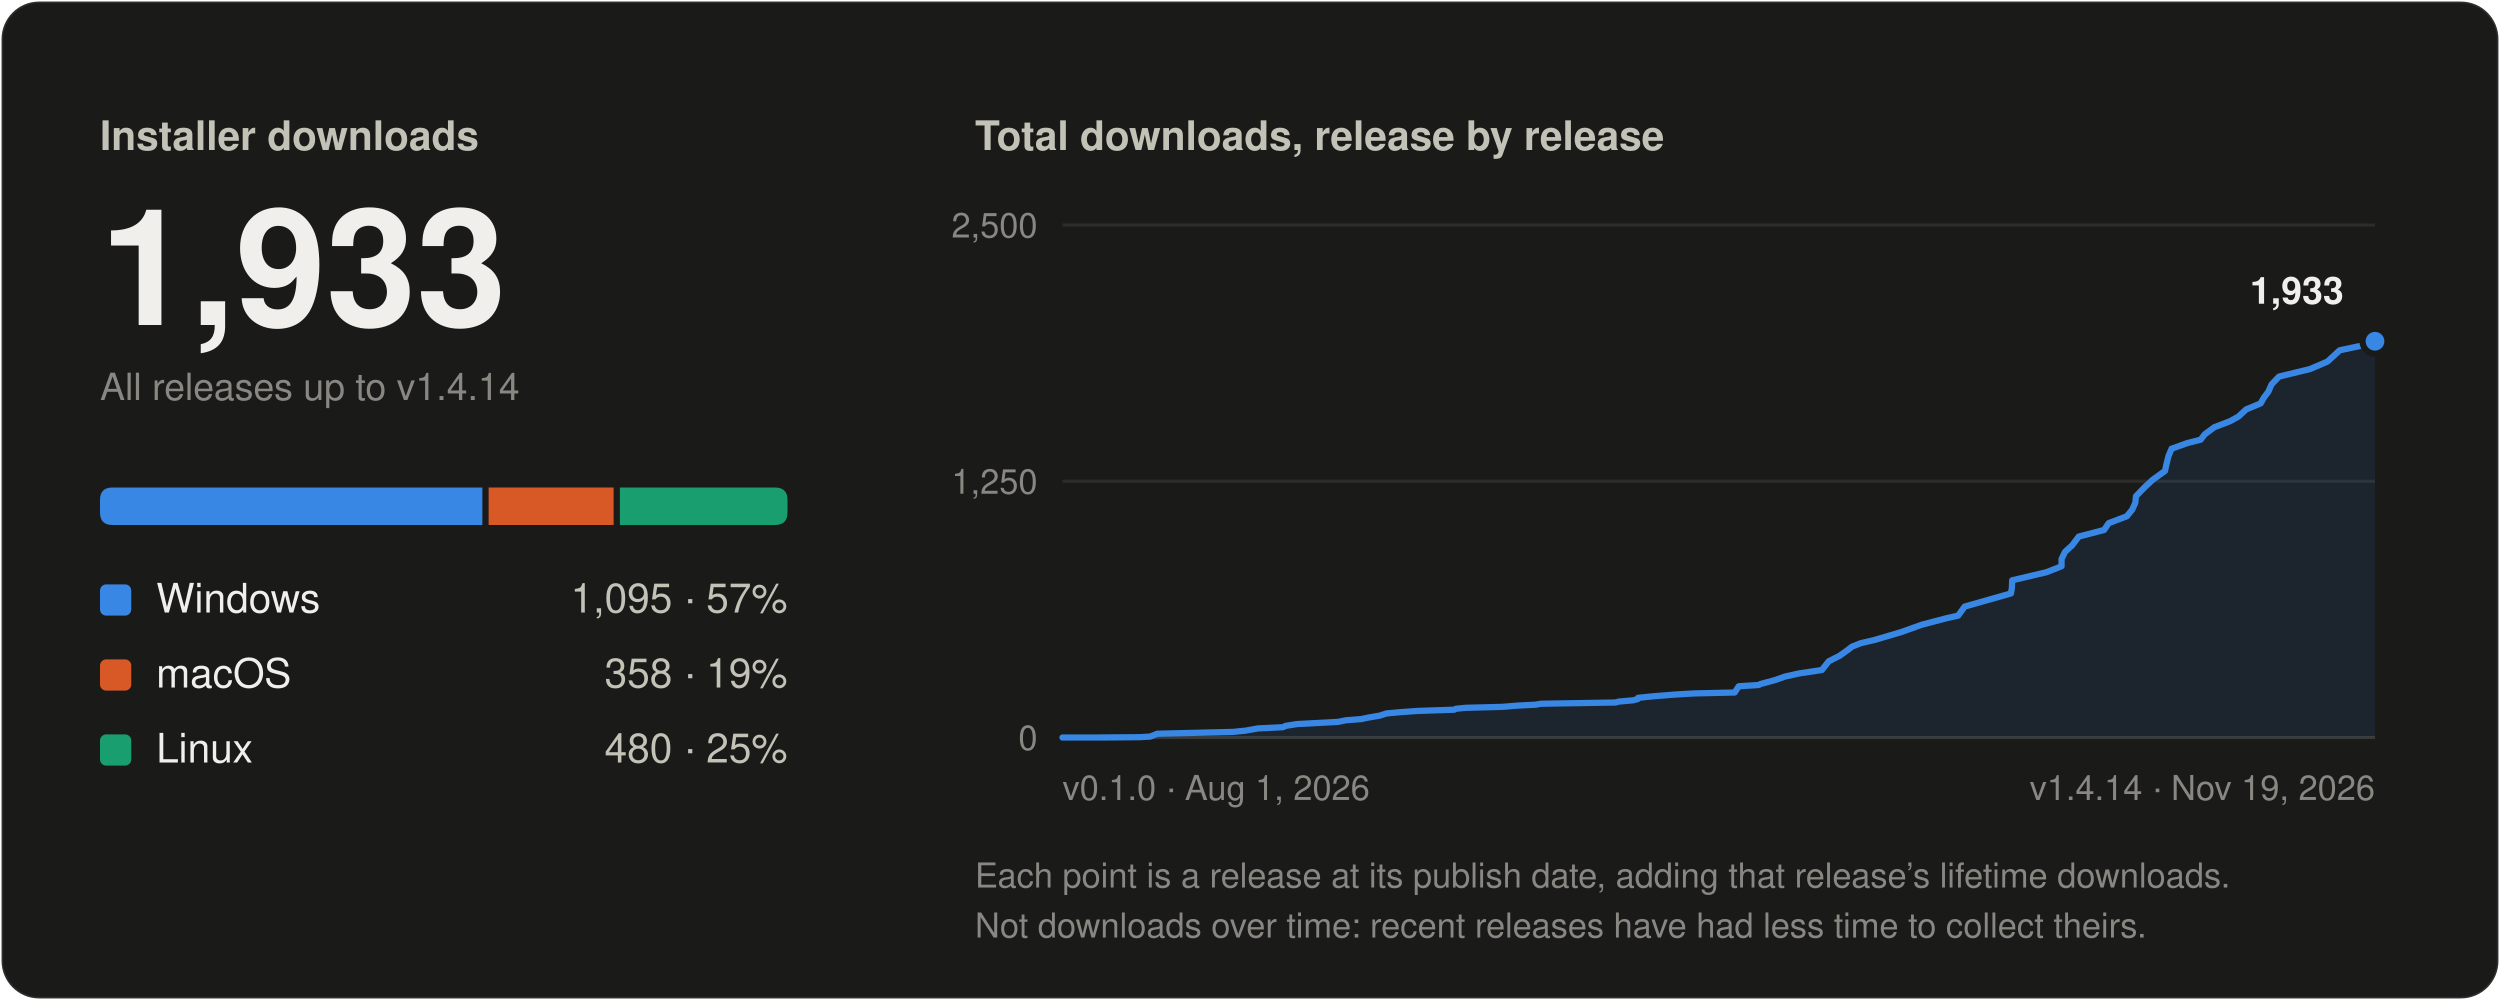
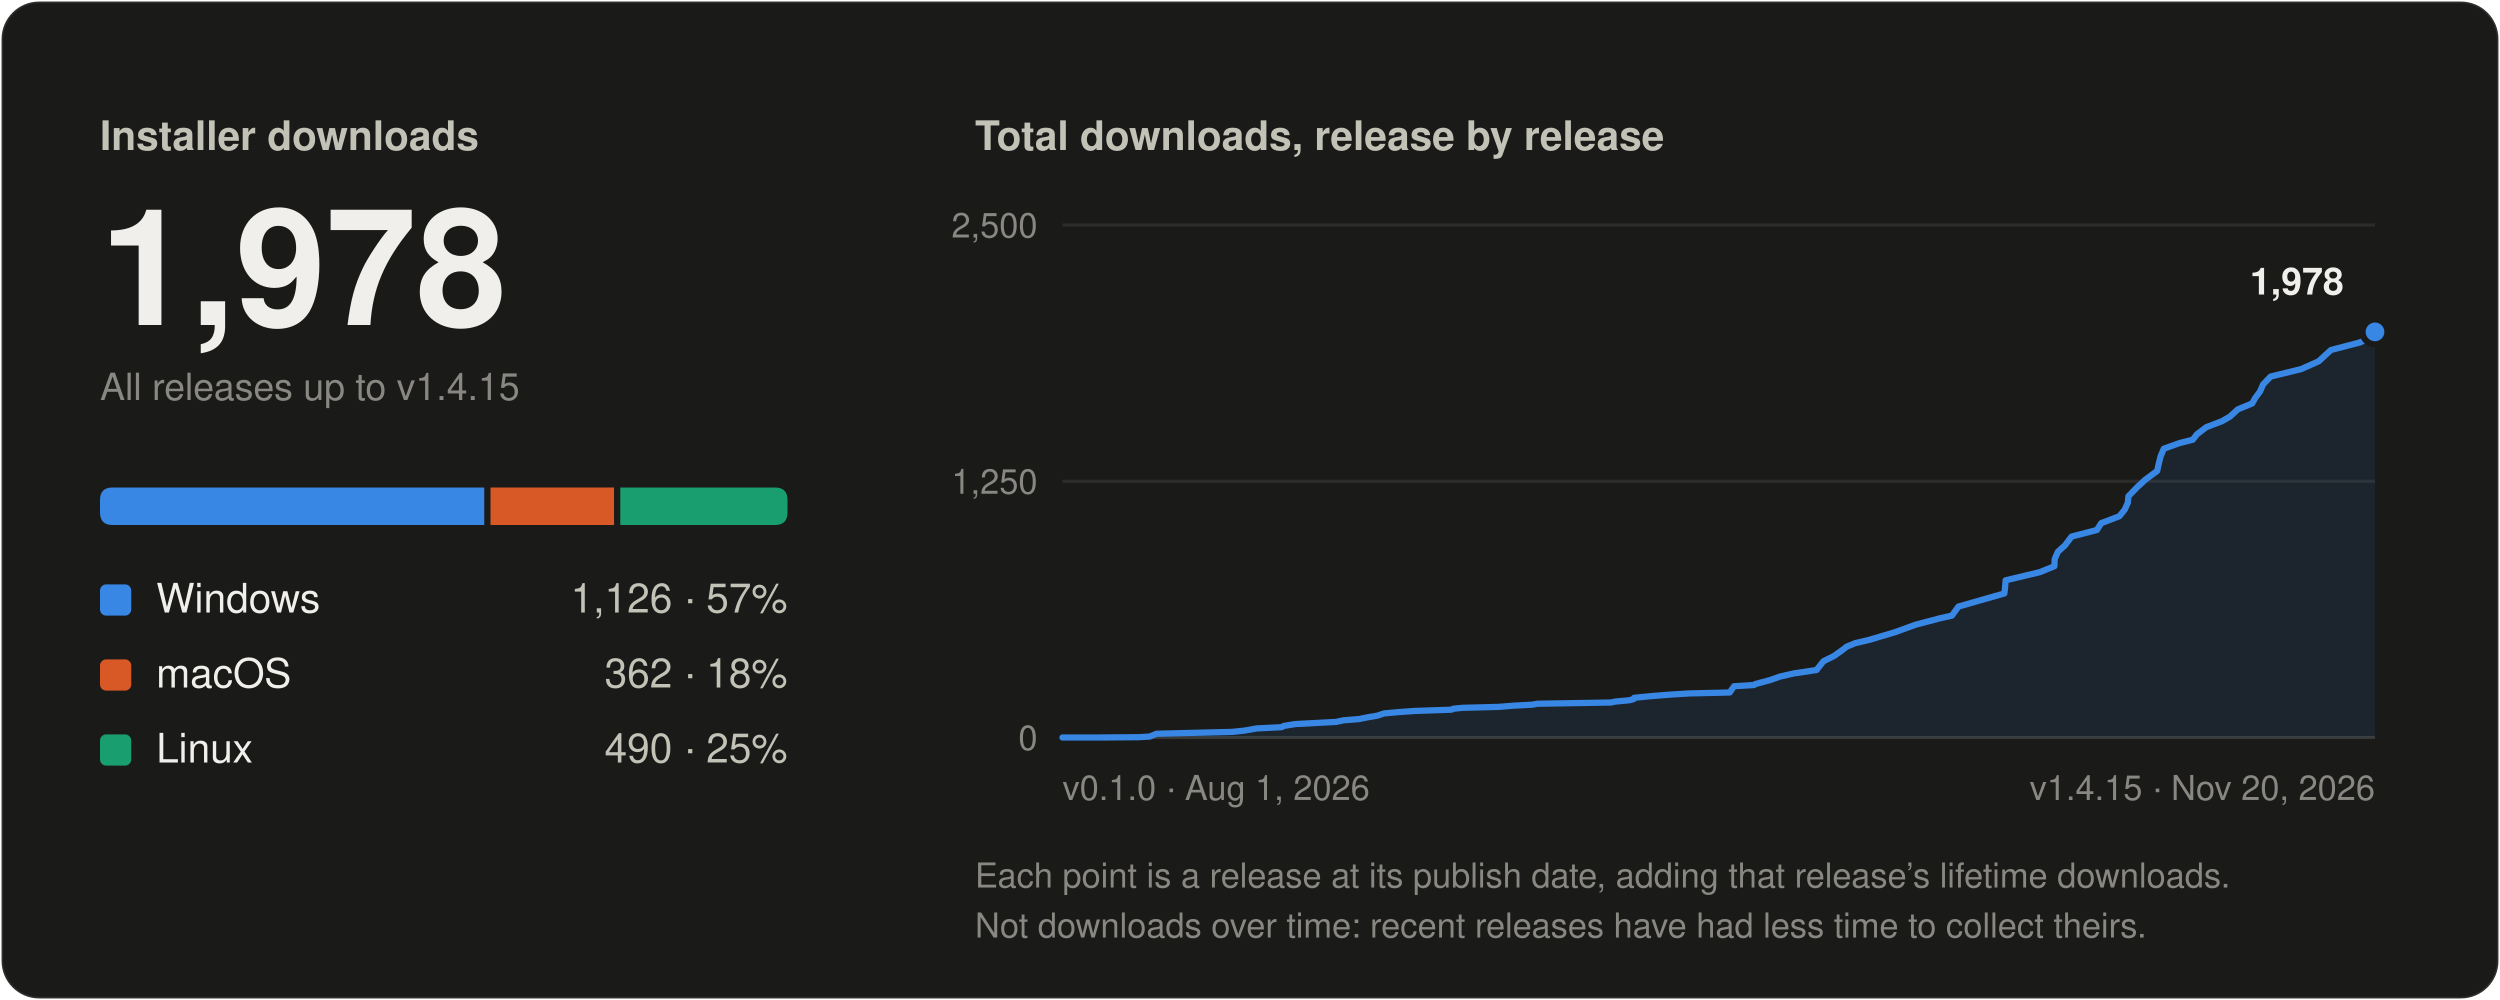
<svg xmlns="http://www.w3.org/2000/svg" width="800" height="320" viewBox="0 0 800 320" role="img" font-family="system-ui, -apple-system, &quot;Segoe UI&quot;, Helvetica, Arial, sans-serif">
  <rect x="0.5" y="0.5" width="799" height="319" rx="12" fill="#1a1a19" stroke="rgba(255,255,255,0.10)" />
  <text x="32" y="48" font-size="13" font-weight="600" fill="#c3c2b7" text-anchor="start">Installer downloads</text>
-   <text x="32" y="104" font-size="52" font-weight="700" fill="#f0efec" text-anchor="start">1,933</text>
-   <text x="32" y="128" font-size="12" font-weight="400" fill="#898781" text-anchor="start">All releases up to v1.4.14</text>
-   <path d="M36,156 H154.359 Q154.359,156 154.359,156 V168 Q154.359,168 154.359,168 H36 Q32,168 32,164 V160 Q32,156 36,156 Z" fill="#3987e5" />
-   <path d="M156.359,156 H196.363 Q196.363,156 196.363,156 V168 Q196.363,168 196.363,168 H156.359 Q156.359,168 156.359,168 V156 Q156.359,156 156.359,156 Z" fill="#d95926" />
-   <path d="M198.363,156 H248 Q252,156 252,160 V164 Q252,168 248,168 H198.363 Q198.363,168 198.363,168 V156 Q198.363,156 198.363,156 Z" fill="#199e70" />
+   <text x="32" y="104" font-size="52" font-weight="700" fill="#f0efec" text-anchor="start">1,978</text>
+   <text x="32" y="128" font-size="12" font-weight="400" fill="#898781" text-anchor="start">All releases up to v1.4.15</text>
+   <path d="M36,156 H154.961 Q154.961,156 154.961,156 V168 Q154.961,168 154.961,168 H36 Q32,168 32,164 V160 Q32,156 36,156 Z" fill="#3987e5" />
+   <path d="M156.961,156 H196.491 Q196.491,156 196.491,156 V168 Q196.491,168 196.491,168 H156.961 Q156.961,168 156.961,168 V156 Q156.961,156 156.961,156 Z" fill="#d95926" />
+   <path d="M198.491,156 H248 Q252,156 252,160 V164 Q252,168 248,168 H198.491 Q198.491,168 198.491,168 V156 Q198.491,156 198.491,156 Z" fill="#199e70" />
  <rect x="32" y="187" width="10" height="10" rx="2" fill="#3987e5" />
  <text x="50" y="196" font-size="13" font-weight="400" fill="#f0efec" text-anchor="start">Windows</text>
-   <text x="252" y="196" font-size="13" font-weight="400" fill="#c3c2b7" text-anchor="end">1,095 · 57%</text>
+   <text x="252" y="196" font-size="13" font-weight="400" fill="#c3c2b7" text-anchor="end">1,126 · 57%</text>
  <rect x="32" y="211" width="10" height="10" rx="2" fill="#d95926" />
  <text x="50" y="220" font-size="13" font-weight="400" fill="#f0efec" text-anchor="start">macOS</text>
-   <text x="252" y="220" font-size="13" font-weight="400" fill="#c3c2b7" text-anchor="end">358 · 19%</text>
+   <text x="252" y="220" font-size="13" font-weight="400" fill="#c3c2b7" text-anchor="end">362 · 18%</text>
  <rect x="32" y="235" width="10" height="10" rx="2" fill="#199e70" />
  <text x="50" y="244" font-size="13" font-weight="400" fill="#f0efec" text-anchor="start">Linux</text>
-   <text x="252" y="244" font-size="13" font-weight="400" fill="#c3c2b7" text-anchor="end">480 · 25%</text>
+   <text x="252" y="244" font-size="13" font-weight="400" fill="#c3c2b7" text-anchor="end">490 · 25%</text>
  <text x="312" y="48" font-size="13" font-weight="600" fill="#c3c2b7" text-anchor="start">Total downloads, release by release</text>
  <line x1="340" x2="760" y1="236" y2="236" stroke="#383835" stroke-width="1" />
  <text x="332" y="240" font-size="11" font-weight="400" fill="#898781" text-anchor="end">0</text>
  <line x1="340" x2="760" y1="154" y2="154" stroke="#2c2c2a" stroke-width="1" />
  <text x="332" y="158" font-size="11" font-weight="400" fill="#898781" text-anchor="end">1,250</text>
  <line x1="340" x2="760" y1="72" y2="72" stroke="#2c2c2a" stroke-width="1" />
  <text x="332" y="76" font-size="11" font-weight="400" fill="#898781" text-anchor="end">2,500</text>
-   <path d="M340.0,236.0 L340.0,236.0 L343.9,236.0 L351.7,236.0 L352.1,236.0 L364.6,235.9 L368.1,235.7 L370.3,234.8 L394.7,234.2 L398.6,233.8 L402.5,233.1 L410.6,232.7 L411.3,232.3 L415.0,231.7 L422.6,231.3 L428.2,231.0 L430.6,230.5 L435.6,230.1 L438.0,229.6 L441.5,229.0 L443.7,228.3 L448.0,227.9 L453.6,227.5 L465.4,227.1 L465.9,226.8 L469.0,226.5 L480.6,226.2 L485.5,225.8 L491.4,225.5 L493.1,225.2 L516.9,224.8 L518.1,224.5 L522.6,224.1 L524.1,223.7 L524.2,223.3 L529.2,222.8 L535.4,222.3 L542.0,221.9 L555.1,221.6 L556.4,219.6 L562.8,219.2 L563.3,218.9 L568.1,217.6 L571.2,216.5 L575.7,215.5 L583.0,214.4 L585.2,211.6 L588.6,209.9 L591.0,208.2 L592.7,206.9 L595.5,205.8 L599.8,204.8 L608.3,202.3 L615.0,199.9 L623.0,197.8 L626.6,197.0 L628.7,194.1 L643.5,189.9 L643.8,188.2 L643.9,185.7 L654.9,183.1 L659.7,181.2 L659.7,178.9 L660.8,176.6 L663.1,174.5 L665.2,171.7 L673.3,169.6 L674.8,167.4 L680.6,165.2 L682.3,163.1 L683.3,160.9 L683.5,158.8 L686.3,155.9 L688.9,153.5 L692.8,150.7 L693.3,148.4 L693.9,146.0 L694.9,143.6 L699.9,141.8 L704.2,140.7 L705.5,139.0 L708.6,136.7 L713.6,134.8 L716.3,133.3 L718.8,131.0 L723.4,129.1 L724.4,127.3 L725.9,125.3 L726.9,123.0 L729.3,120.5 L739.2,118.1 L744.8,115.7 L748.7,112.1 L758.1,110.1 L760.0,109.2 L760.0,236 L340.0,236 Z" fill="#3987e5" fill-opacity="0.1" />
-   <path d="M340.0,236.0 L340.0,236.0 L343.9,236.0 L351.7,236.0 L352.1,236.0 L364.6,235.9 L368.1,235.7 L370.3,234.8 L394.7,234.2 L398.6,233.8 L402.5,233.1 L410.6,232.7 L411.3,232.3 L415.0,231.7 L422.6,231.3 L428.2,231.0 L430.6,230.5 L435.6,230.1 L438.0,229.6 L441.5,229.0 L443.7,228.3 L448.0,227.9 L453.6,227.5 L465.4,227.1 L465.9,226.8 L469.0,226.5 L480.6,226.2 L485.5,225.8 L491.4,225.5 L493.1,225.2 L516.9,224.8 L518.1,224.5 L522.6,224.1 L524.1,223.7 L524.2,223.3 L529.2,222.8 L535.4,222.3 L542.0,221.9 L555.1,221.6 L556.4,219.6 L562.8,219.2 L563.3,218.9 L568.1,217.6 L571.2,216.5 L575.7,215.5 L583.0,214.4 L585.2,211.6 L588.6,209.9 L591.0,208.2 L592.7,206.9 L595.5,205.8 L599.8,204.8 L608.3,202.3 L615.0,199.9 L623.0,197.8 L626.6,197.0 L628.7,194.1 L643.5,189.9 L643.8,188.2 L643.9,185.7 L654.9,183.1 L659.7,181.2 L659.7,178.9 L660.8,176.6 L663.1,174.5 L665.2,171.7 L673.3,169.6 L674.8,167.4 L680.6,165.2 L682.3,163.1 L683.3,160.9 L683.5,158.8 L686.3,155.9 L688.9,153.5 L692.8,150.7 L693.3,148.4 L693.9,146.0 L694.9,143.6 L699.9,141.8 L704.2,140.7 L705.5,139.0 L708.6,136.7 L713.6,134.8 L716.3,133.3 L718.8,131.0 L723.4,129.1 L724.4,127.3 L725.9,125.3 L726.9,123.0 L729.3,120.5 L739.2,118.1 L744.8,115.7 L748.7,112.1 L758.1,110.1 L760.0,109.2" fill="none" stroke="#3987e5" stroke-width="2" stroke-linejoin="round" stroke-linecap="round" />
-   <circle cx="760.0" cy="109.2" r="4" fill="#3987e5" stroke="#1a1a19" stroke-width="2" />
-   <text x="750" y="97.195" font-size="12" font-weight="600" fill="#f0efec" text-anchor="end">1,933</text>
+   <path d="M340.0,236.0 L340.0,236.0 L343.8,236.0 L351.6,236.0 L352.1,236.0 L364.4,235.9 L367.9,235.7 L370.1,234.8 L394.3,234.2 L398.2,233.8 L402.1,233.1 L410.1,232.7 L410.8,232.3 L414.5,231.7 L422.1,231.3 L427.6,231.0 L429.9,230.5 L434.9,230.1 L437.3,229.6 L440.8,229.0 L442.9,228.3 L447.2,227.9 L452.8,227.5 L464.5,227.1 L465.0,226.8 L468.1,226.5 L479.6,226.2 L484.5,225.8 L490.3,225.5 L492.0,225.2 L515.6,224.8 L516.9,224.5 L521.3,224.1 L522.8,223.7 L522.9,223.3 L527.9,222.8 L534.1,222.3 L540.5,221.9 L553.5,221.6 L554.9,219.6 L561.3,219.2 L561.7,218.9 L566.5,217.6 L569.6,216.5 L574.0,215.5 L581.3,214.4 L583.5,211.6 L586.9,209.9 L589.3,208.2 L591.0,206.9 L593.7,205.8 L598.0,204.8 L606.4,202.3 L613.0,199.9 L621.0,197.8 L624.6,197.0 L626.7,194.1 L641.4,189.9 L641.6,188.2 L641.8,185.7 L652.7,183.1 L657.4,181.2 L657.5,178.9 L658.5,176.6 L660.8,174.5 L662.9,171.7 L671.0,169.6 L672.4,167.4 L678.2,165.2 L679.9,163.1 L680.9,160.9 L681.1,158.8 L683.9,155.9 L686.5,153.5 L690.3,150.7 L690.8,148.4 L691.4,146.0 L692.4,143.6 L697.4,141.8 L701.7,140.7 L703.0,139.0 L706.0,136.7 L711.0,134.8 L713.6,133.3 L716.1,131.0 L720.7,129.1 L721.7,127.3 L723.2,125.3 L724.2,123.0 L726.6,120.5 L736.4,118.1 L742.0,115.6 L745.9,112.0 L755.1,109.6 L757.1,108.7 L760.0,106.2 L760.0,236 L340.0,236 Z" fill="#3987e5" fill-opacity="0.1" />
+   <path d="M340.0,236.0 L340.0,236.0 L343.8,236.0 L351.6,236.0 L352.1,236.0 L364.4,235.9 L367.9,235.7 L370.1,234.8 L394.3,234.2 L398.2,233.8 L402.1,233.1 L410.1,232.7 L410.8,232.3 L414.5,231.7 L422.1,231.3 L427.6,231.0 L429.9,230.5 L434.9,230.1 L437.3,229.6 L440.8,229.0 L442.9,228.3 L447.2,227.9 L452.8,227.5 L464.5,227.1 L465.0,226.8 L468.1,226.5 L479.6,226.2 L484.5,225.8 L490.3,225.5 L492.0,225.2 L515.6,224.8 L516.9,224.5 L521.3,224.1 L522.8,223.7 L522.9,223.3 L527.9,222.8 L534.1,222.3 L540.5,221.9 L553.5,221.6 L554.9,219.6 L561.3,219.2 L561.7,218.9 L566.5,217.6 L569.6,216.5 L574.0,215.5 L581.3,214.4 L583.5,211.6 L586.9,209.9 L589.3,208.2 L591.0,206.9 L593.7,205.8 L598.0,204.8 L606.4,202.3 L613.0,199.9 L621.0,197.8 L624.6,197.0 L626.7,194.1 L641.4,189.9 L641.6,188.2 L641.8,185.7 L652.7,183.1 L657.4,181.2 L657.5,178.9 L658.5,176.6 L660.8,174.5 L662.9,171.7 L671.0,169.6 L672.4,167.4 L678.2,165.2 L679.9,163.1 L680.9,160.9 L681.1,158.8 L683.9,155.9 L686.5,153.5 L690.3,150.7 L690.8,148.4 L691.4,146.0 L692.4,143.6 L697.4,141.8 L701.7,140.7 L703.0,139.0 L706.0,136.7 L711.0,134.8 L713.6,133.3 L716.1,131.0 L720.7,129.1 L721.7,127.3 L723.2,125.3 L724.2,123.0 L726.6,120.5 L736.4,118.1 L742.0,115.6 L745.9,112.0 L755.1,109.6 L757.1,108.7 L760.0,106.2" fill="none" stroke="#3987e5" stroke-width="2" stroke-linejoin="round" stroke-linecap="round" />
+   <circle cx="760.0" cy="106.2" r="4" fill="#3987e5" stroke="#1a1a19" stroke-width="2" />
+   <text x="750" y="94.243" font-size="12" font-weight="600" fill="#f0efec" text-anchor="end">1,978</text>
  <text x="340" y="256" font-size="11" font-weight="400" fill="#898781" text-anchor="start">v0.1.0 · Aug 1, 2026</text>
-   <text x="760" y="256" font-size="11" font-weight="400" fill="#898781" text-anchor="end">v1.4.14 · Nov 19, 2026</text>
+   <text x="760" y="256" font-size="11" font-weight="400" fill="#898781" text-anchor="end">v1.4.15 · Nov 20, 2026</text>
  <text x="312" y="284" font-size="11" font-weight="400" fill="#898781" text-anchor="start">Each point is a release at its publish date, adding that release’s lifetime downloads.</text>
  <text x="312" y="300" font-size="11" font-weight="400" fill="#898781" text-anchor="start">Not downloads over time: recent releases have had less time to collect theirs.</text>
</svg>
